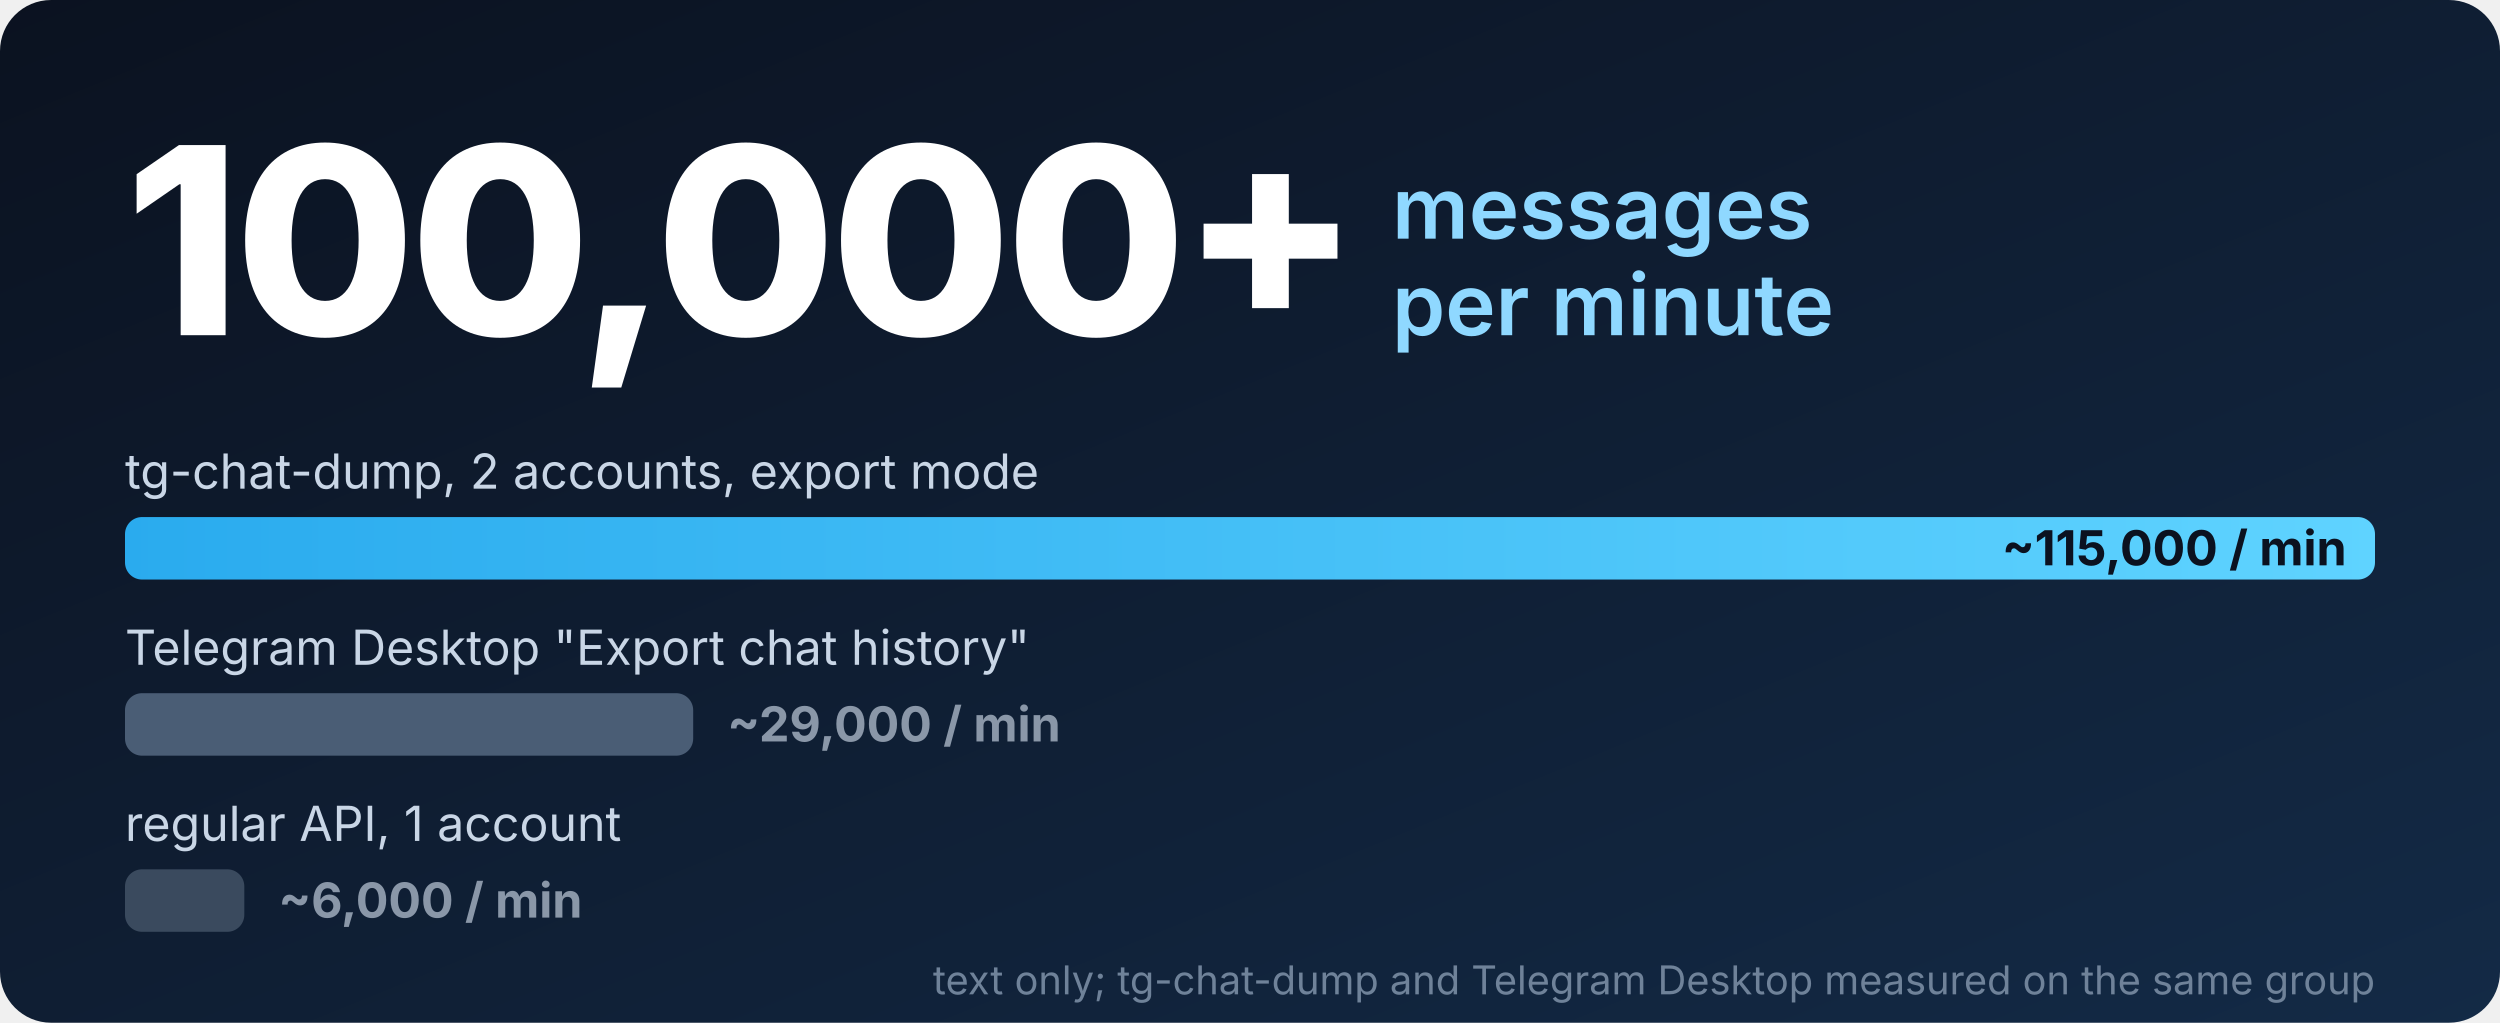
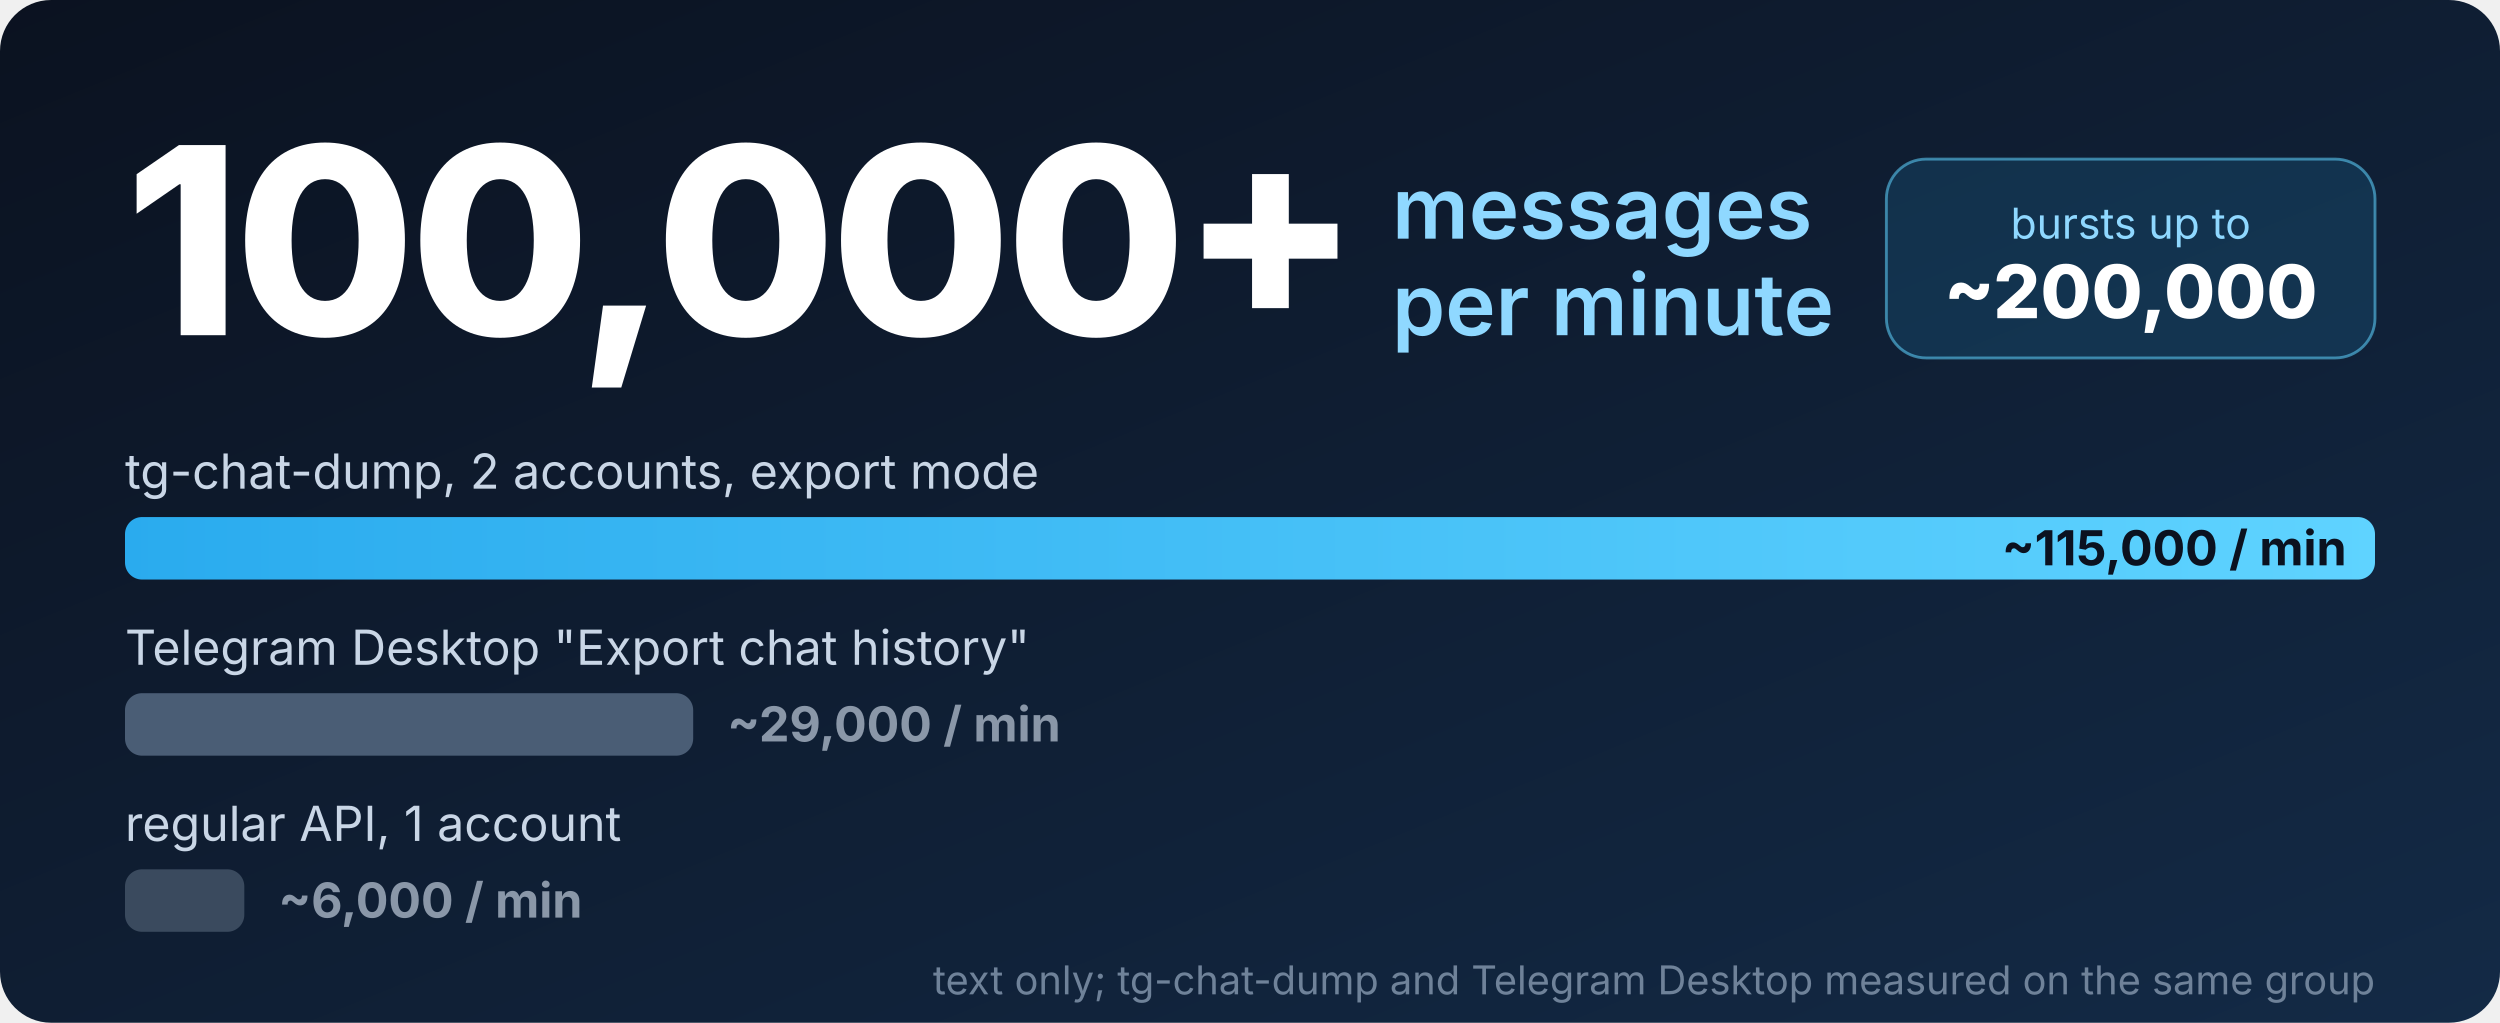
- <svg xmlns="http://www.w3.org/2000/svg" width="880" height="360" viewBox="0 0 880 360" role="img" aria-label="Over 100,000 messages per minute: about 115,000 with tg-chat-dump, about 29,000 with Telegram Desktop's export, about 6,000 through the regular API">
+ <svg xmlns="http://www.w3.org/2000/svg" width="880" height="360" viewBox="0 0 880 360" role="img" aria-label="Over 100,000 messages per minute, in bursts up to about 200,000: about 115,000 with tg-chat-dump, about 29,000 with Telegram Desktop's export, about 6,000 through the regular API">
  <defs>
    <linearGradient id="bg" x1="0" y1="0" x2="1" y2="1">
      <stop offset="0" stop-color="#0b1220" />
      <stop offset="1" stop-color="#132a46" />
    </linearGradient>
    <linearGradient id="fast" x1="0" y1="0" x2="1" y2="0">
      <stop offset="0" stop-color="#2aabee" />
      <stop offset="1" stop-color="#5fd3ff" />
    </linearGradient>
  </defs>
  <style>
    text { font-family: -apple-system, "Segoe UI", Inter, Roboto, Helvetica, Arial, sans-serif; }
    .big { font-size: 92px; font-weight: 800; fill: #ffffff; letter-spacing: -2px; }
    .unit { font-size: 30px; font-weight: 600; fill: #8fd8ff; }
    .label { font-size: 17px; fill: #c9d6e6; }
    .value { font-size: 17px; font-weight: 700; fill: #0b1220; }
    .slow { font-size: 17px; font-weight: 700; fill: #8a97a8; }
    .note { font-size: 14px; fill: #6f8299; }
+     .burst-label { font-size: 15px; fill: #8fd8ff; }
+     .burst { font-size: 26px; font-weight: 800; fill: #ffffff; }
  </style>
  <rect width="880" height="360" rx="18" fill="url(#bg)" />
  <text x="44" y="118" class="big">100,000+</text>
  <text x="490" y="84" class="unit">messages</text>
  <text x="490" y="118" class="unit">per minute</text>
+   <rect x="664" y="56" width="172" height="70" rx="14" fill="#2aabee" fill-opacity="0.14" stroke="#5fd3ff" stroke-opacity="0.55" />
+   <text x="750" y="84" class="burst-label" text-anchor="middle">bursts up to</text>
+   <text x="750" y="112" class="burst" text-anchor="middle">~200,000</text>
  <text x="44" y="172" class="label">tg-chat-dump, 2 accounts, export mode</text>
  <rect x="44" y="182" width="792" height="22" rx="6" fill="url(#fast)" />
  <text x="826" y="199" class="value" text-anchor="end">~115,000 / min</text>
  <text x="44" y="234" class="label">Telegram Desktop "Export chat history"</text>
  <rect x="44" y="244" width="200" height="22" rx="6" fill="#4a5d75" />
  <text x="256" y="261" class="slow">~29,000 / min</text>
  <text x="44" y="296" class="label">regular API, 1 account</text>
  <rect x="44" y="306" width="42" height="22" rx="6" fill="#3a4a5e" />
  <text x="98" y="323" class="slow">~6,000 / min</text>
  <text x="836" y="350" class="note" text-anchor="end">text only; tg-chat-dump and Telegram Desktop measured on the same group</text>
</svg>
